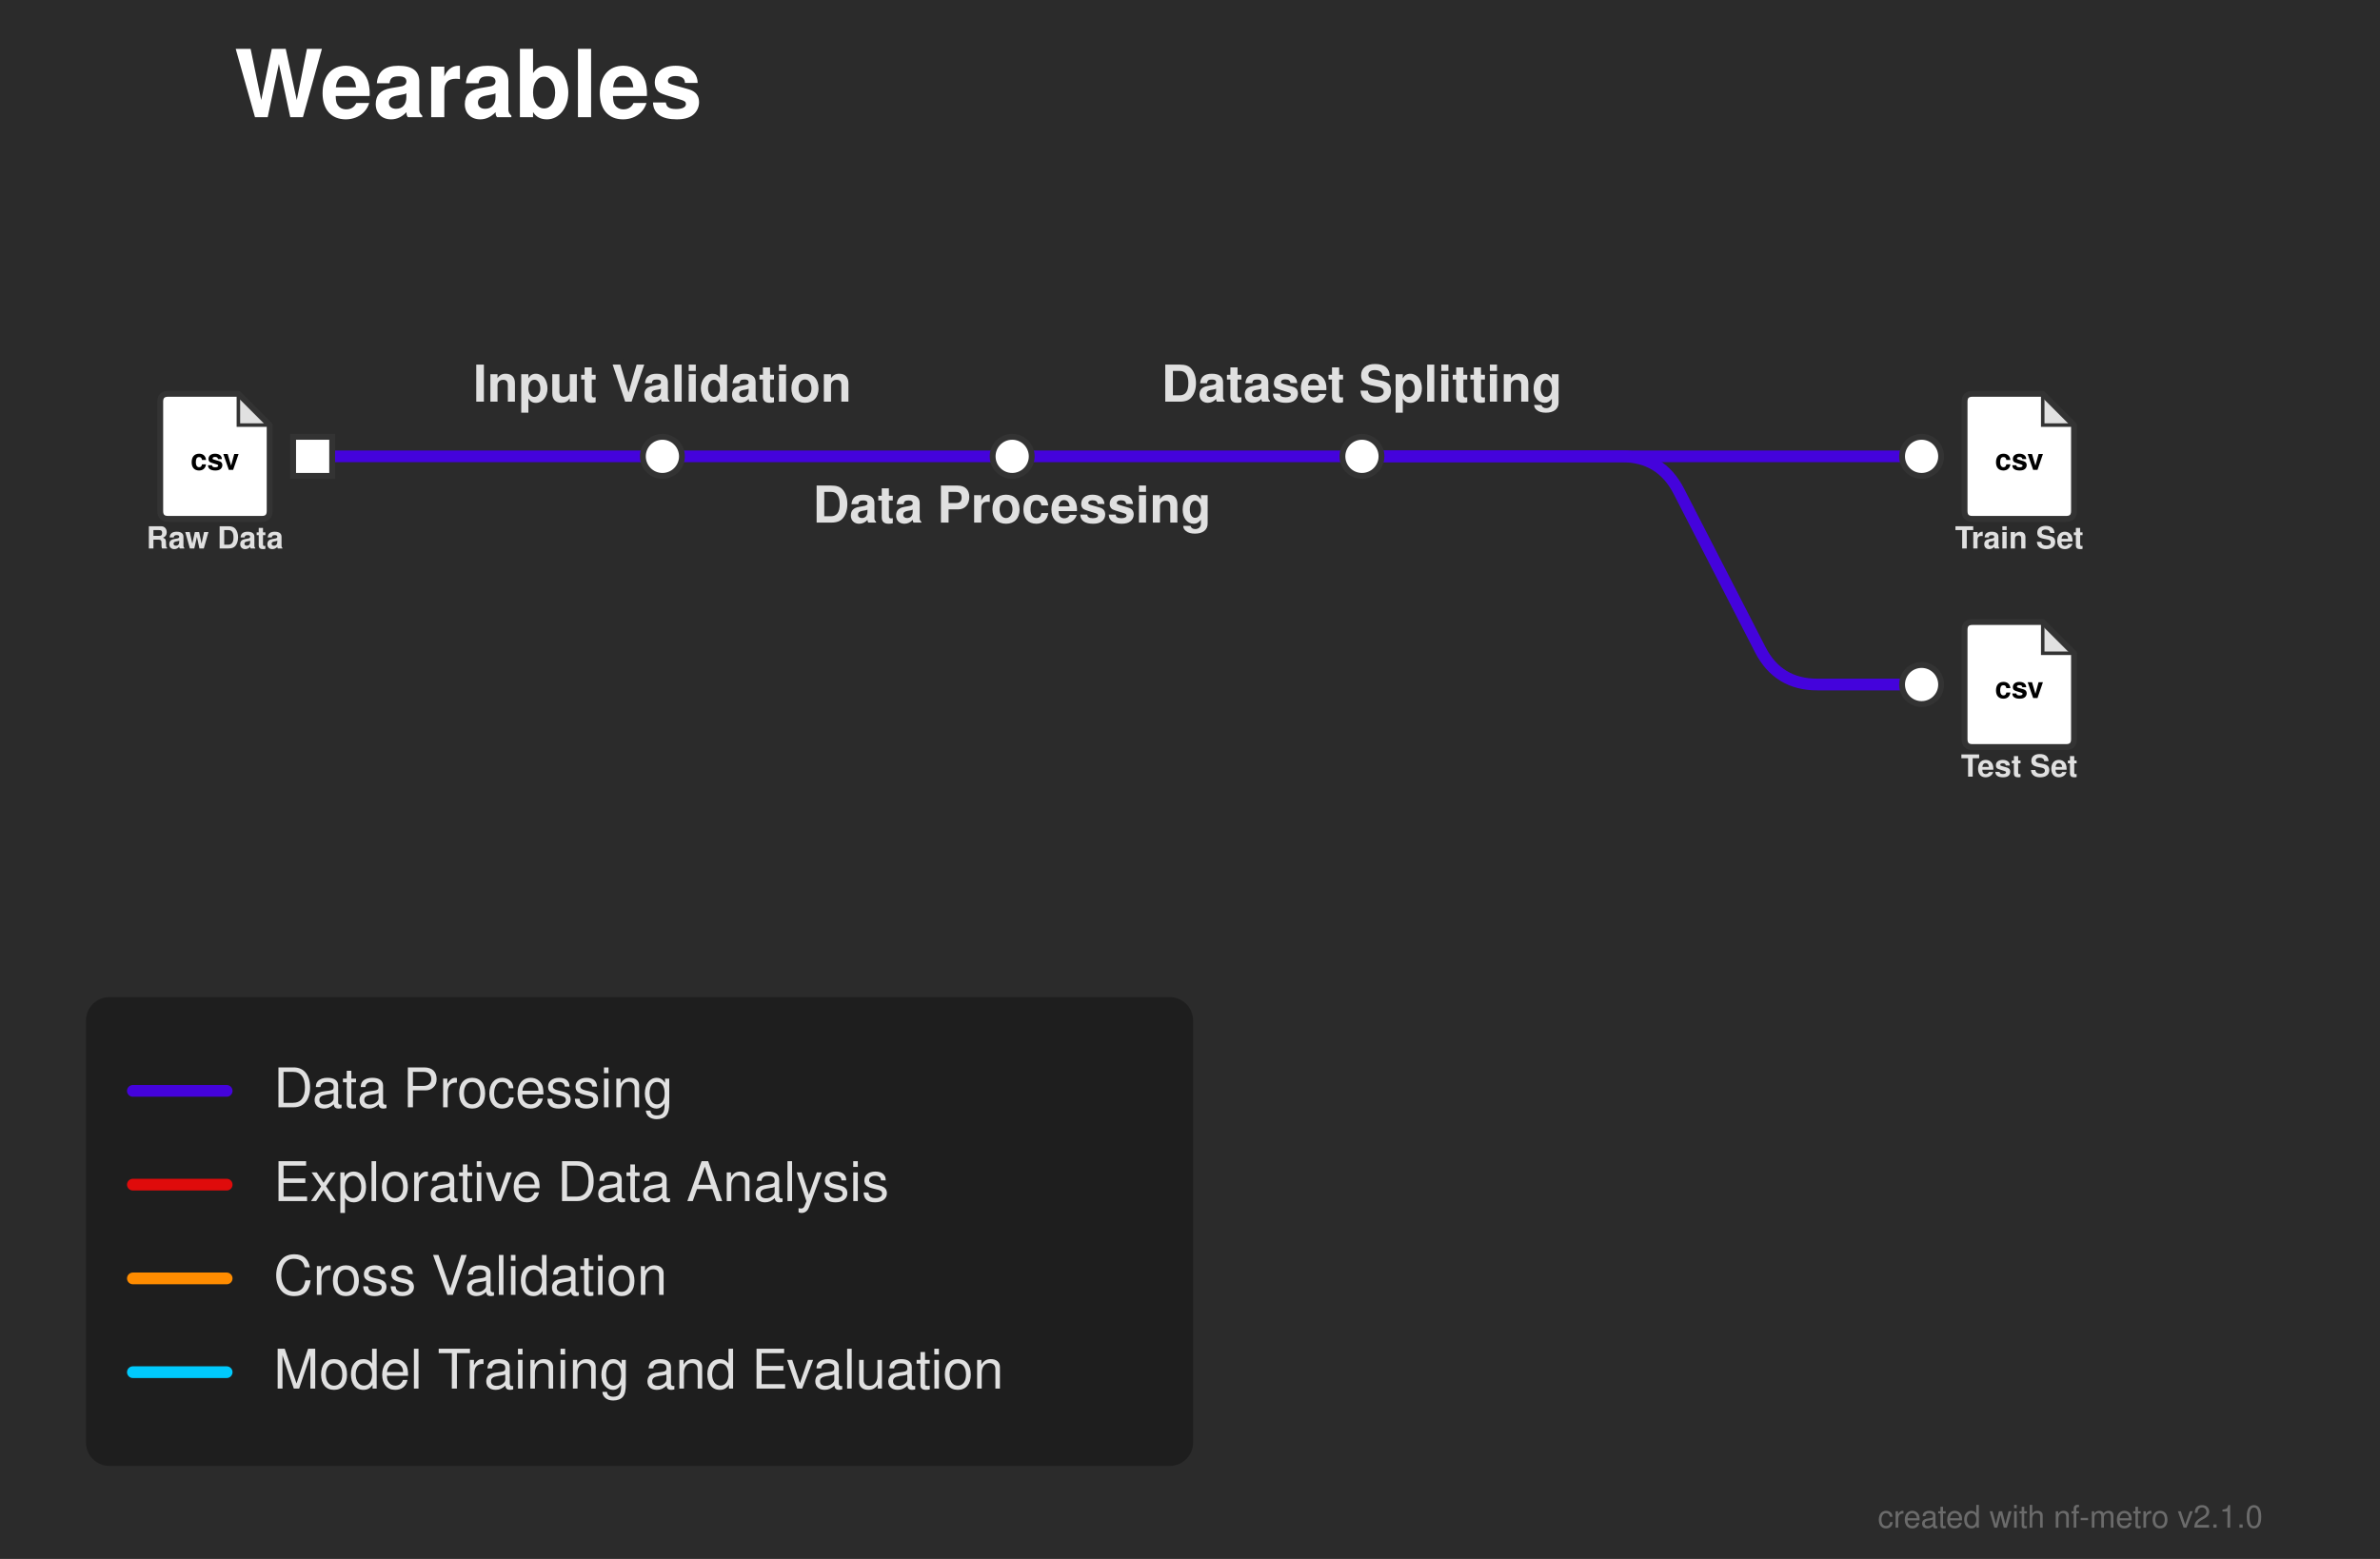
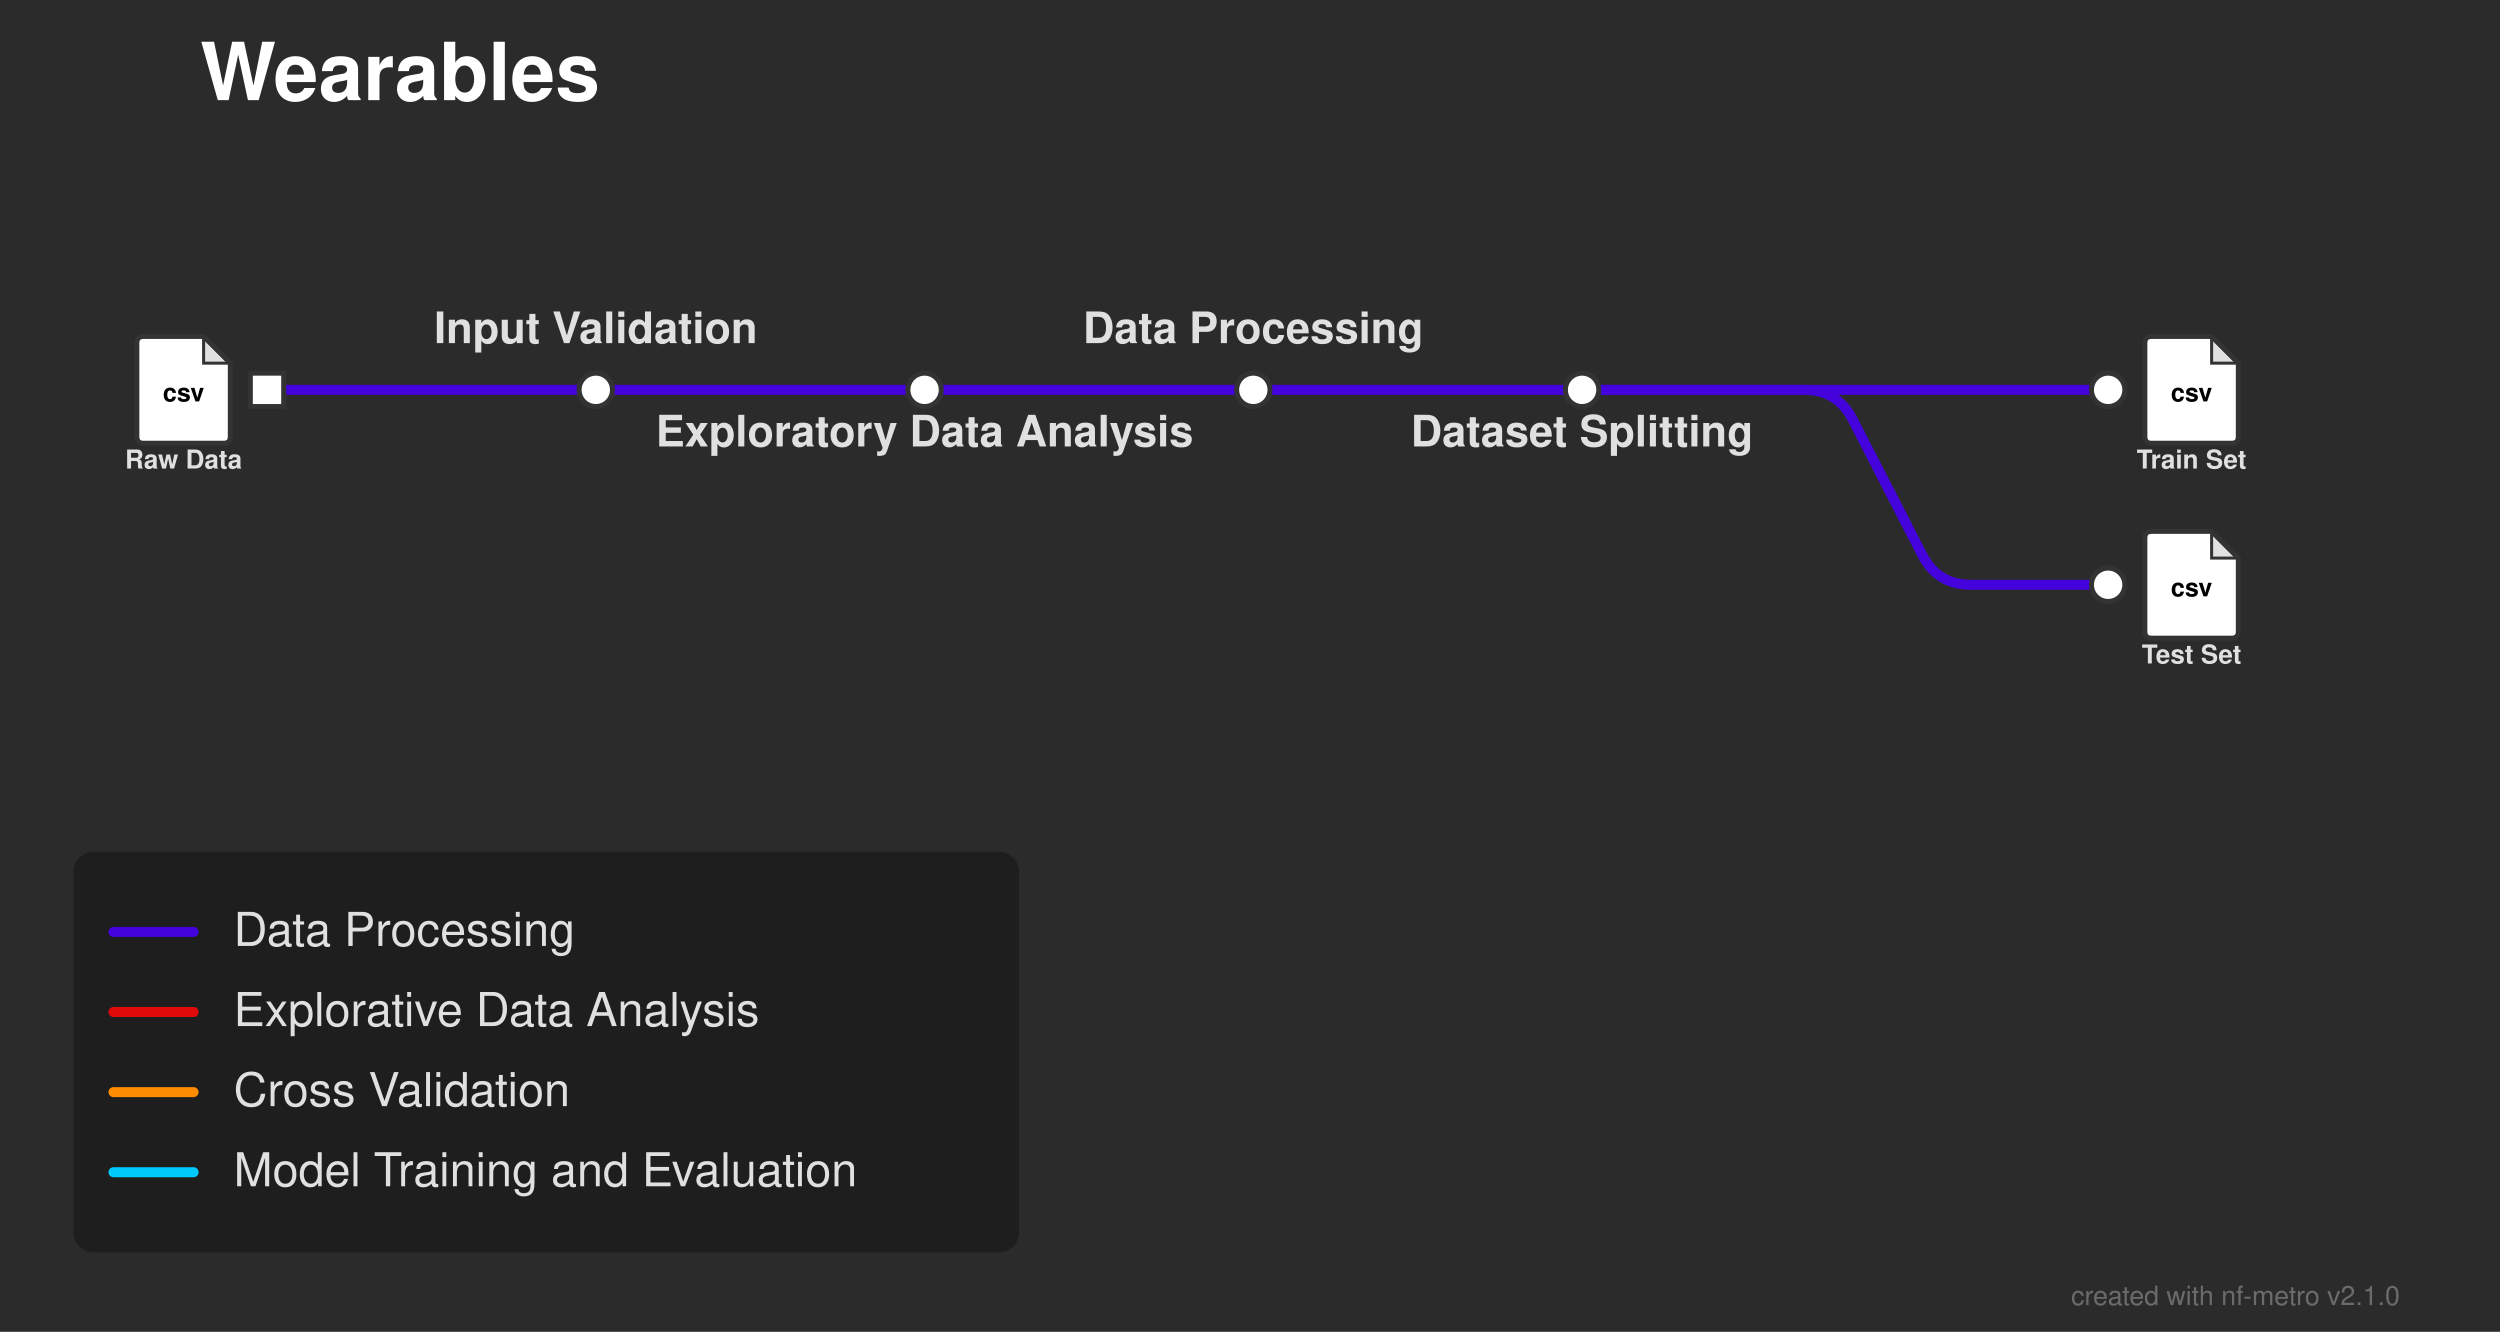
- <svg xmlns="http://www.w3.org/2000/svg" width="609" height="399" viewBox="0 0 609 399" style="color-scheme: light dark">
+ <svg xmlns="http://www.w3.org/2000/svg" width="749" height="399" viewBox="0 0 749 399" style="color-scheme: light dark">
  <defs>
</defs>
  <style>.nf-metro-bg { fill: var(--nfm-map-bg, light-dark(#f5f5f5, #2b2b2b)); }
.nf-metro-title { fill: var(--nfm-map-title-color, light-dark(#111111, #ffffff)); }
.nf-metro-station-label { fill: var(--nfm-map-label-color, light-dark(#333333, #e0e0e0)); }
.nf-metro-section-box { fill: var(--nfm-map-section-fill, light-dark(#ededed, #373737)); stroke: var(--nfm-map-section-stroke, light-dark(#e6e6e6, #595959)); }
.nf-metro-section-label { fill: var(--nfm-map-section-label-color, light-dark(#666666, #c8c8c8)); }
.nf-metro-group-label { fill: var(--nfm-map-section-label-color, light-dark(#666666, #c8c8c8)); }
.nf-metro-group-underline { stroke: var(--nfm-map-section-label-color, light-dark(#666666, #c8c8c8)); }
.nf-metro-legend-bg { fill: var(--nfm-map-legend-bg, light-dark(rgba(255, 255, 255, 0.8), rgba(0, 0, 0, 0.3))); }
.nf-metro-legend-text { fill: var(--nfm-map-legend-text-color, light-dark(#333333, #e0e0e0)); }
.nf-metro-marker-stroke { stroke: var(--nfm-map-marker-stroke, light-dark(#333333, #f0f0f0)); }
.nf-metro-label-halo { fill: var(--nfm-map-bg, light-dark(#f5f5f5, #2b2b2b)); stroke: var(--nfm-map-bg, light-dark(#f5f5f5, #2b2b2b)); }</style>
-   <rect x="0" y="0" width="609" height="399" fill="#2b2b2b" class="nf-metro-bg" />
+   <rect x="0" y="0" width="749" height="399" fill="#2b2b2b" class="nf-metro-bg" />
  <text x="60.0" y="30.0" font-size="24.0" fill="#ffffff" font-family="'Helvetica Neue', Helvetica, Arial, sans-serif" font-weight="bold" class="nf-metro-title">Wearables</text>
-   <path d="M80.0,116.8 L169.5,116.8" stroke="#4403dc" stroke-width="3.0" stroke-linecap="round" class="metro-line-processing" data-line-id="processing" />
-   <path d="M169.5,116.8 L259.0,116.8" stroke="#4403dc" stroke-width="3.0" stroke-linecap="round" class="metro-line-processing" data-line-id="processing" />
-   <path d="M259.0,116.8 L348.5,116.8" stroke="#4403dc" stroke-width="3.0" stroke-linecap="round" class="metro-line-processing" data-line-id="processing" />
-   <path d="M348.5,116.8 L491.7,116.8" stroke="#4403dc" stroke-width="3.0" stroke-linecap="round" class="metro-line-processing" data-line-id="processing" />
-   <path d="M348.5,116.8 L415.0,116.8 Q425.0,116.8,429.569,125.695 L450.431,166.305 Q455.0,175.2,465.0,175.2 L491.7,175.2" stroke="#4403dc" stroke-width="3.0" fill="none" stroke-linecap="round" stroke-linejoin="round" class="metro-line-processing" data-line-id="processing" />
+   <path d="M80.0,116.8 L178.5,116.8" stroke="#4403dc" stroke-width="3.0" stroke-linecap="round" class="metro-line-processing" data-line-id="processing" />
+   <path d="M178.5,116.8 L277.0,116.8" stroke="#4403dc" stroke-width="3.0" stroke-linecap="round" class="metro-line-processing" data-line-id="processing" />
+   <path d="M277.0,116.8 L375.5,116.8" stroke="#4403dc" stroke-width="3.0" stroke-linecap="round" class="metro-line-processing" data-line-id="processing" />
+   <path d="M375.5,116.8 L474.0,116.8" stroke="#4403dc" stroke-width="3.0" stroke-linecap="round" class="metro-line-processing" data-line-id="processing" />
+   <path d="M474.0,116.8 L631.6,116.8" stroke="#4403dc" stroke-width="3.0" stroke-linecap="round" class="metro-line-processing" data-line-id="processing" />
+   <path d="M474.0,116.8 L540.5,116.8 Q550.5,116.8,555.069,125.695 L575.931,166.305 Q580.5,175.2,590.5,175.2 L631.6,175.2" stroke="#4403dc" stroke-width="3.0" fill="none" stroke-linecap="round" stroke-linejoin="round" class="metro-line-processing" data-line-id="processing" />
  <g class="nf-metro-station-group" data-node-id="raw" data-node-cx="80.0" data-node-cy="116.8" data-node-r="5.0" data-node-groups="processing" data-node-w="10.0" data-node-h="10.0" data-node-rx="5.0">
    <rect x="75.0" y="111.8" width="10.0" height="10.0" fill="#ffffff" stroke="#333333" stroke-width="1.5" class="nf-metro-station" data-station-id="raw" data-station-lines="processing" data-station-label="raw" data-section-id="__implicit__" data-section-name="" />
    <g data-station-id="raw">
      <path d="M43.0,100.8 L61.0,100.8 L69.0,108.8 L69.0,130.8 Q69.0,132.8,67.0,132.8 L43.0,132.8 Q41.0,132.8,41.0,130.8 L41.0,102.8 Q41.0,100.8,43.0,100.8 Z" fill="#ffffff" stroke="#333333" stroke-width="1.5" stroke-linejoin="round" />
      <path d="M61.0,100.8 L61.0,108.8 L69.0,108.8 Z" fill="#333333" opacity="0.15" stroke="none" />
      <path d="M61.0,100.8 L61.0,108.8 L69.0,108.8" fill="none" stroke="#333333" stroke-width="0.9" />
      <text x="55.0" y="118.0" font-size="7.5" fill="#000000" font-family="'Helvetica Neue', Helvetica, Arial, sans-serif" font-weight="bold" text-anchor="middle" dy="0.3em">csv</text>
      <text x="55.0" y="136.8" font-size="7.8" fill="#e0e0e0" font-family="'Helvetica Neue', Helvetica, Arial, sans-serif" font-weight="bold" text-anchor="middle" dominant-baseline="hanging" class="nf-metro-station-label">Raw Data</text>
    </g>
  </g>
-   <g class="nf-metro-station-group" data-node-id="input_validation" data-node-cx="169.5" data-node-cy="116.8" data-node-r="5.0" data-node-groups="processing" data-node-w="10.0" data-node-h="10.0" data-node-rx="5.0">
-     <rect x="164.5" y="111.8" width="10.0" height="10.0" rx="5.0" ry="5.0" fill="#ffffff" stroke="#333333" stroke-width="1.5" class="nf-metro-station" data-station-id="input_validation" data-station-lines="processing" data-station-label="Input Validation" data-section-id="__implicit__" data-section-name="" />
+   <g class="nf-metro-station-group" data-node-id="input_validation" data-node-cx="178.5" data-node-cy="116.8" data-node-r="5.0" data-node-groups="processing" data-node-w="10.0" data-node-h="10.0" data-node-rx="5.0">
+     <rect x="173.5" y="111.8" width="10.0" height="10.0" rx="5.0" ry="5.0" fill="#ffffff" stroke="#333333" stroke-width="1.5" class="nf-metro-station" data-station-id="input_validation" data-station-lines="processing" data-station-label="Input Validation" data-section-id="__implicit__" data-section-name="" />
  </g>
-   <g class="nf-metro-station-group" data-node-id="data_processing" data-node-cx="259.0" data-node-cy="116.8" data-node-r="5.0" data-node-groups="processing" data-node-w="10.0" data-node-h="10.0" data-node-rx="5.0">
-     <rect x="254.0" y="111.8" width="10.0" height="10.0" rx="5.0" ry="5.0" fill="#ffffff" stroke="#333333" stroke-width="1.5" class="nf-metro-station" data-station-id="data_processing" data-station-lines="processing" data-station-label="Data Processing" data-section-id="__implicit__" data-section-name="" />
+   <g class="nf-metro-station-group" data-node-id="eda" data-node-cx="277.0" data-node-cy="116.8" data-node-r="5.0" data-node-groups="processing" data-node-w="10.0" data-node-h="10.0" data-node-rx="5.0">
+     <rect x="272.0" y="111.8" width="10.0" height="10.0" rx="5.0" ry="5.0" fill="#ffffff" stroke="#333333" stroke-width="1.5" class="nf-metro-station" data-station-id="eda" data-station-lines="processing" data-station-label="Exploratory Data Analysis" data-section-id="__implicit__" data-section-name="" />
  </g>
-   <g class="nf-metro-station-group" data-node-id="splitting" data-node-cx="348.5" data-node-cy="116.8" data-node-r="5.0" data-node-groups="processing" data-node-w="10.0" data-node-h="10.0" data-node-rx="5.0">
-     <rect x="343.5" y="111.8" width="10.0" height="10.0" rx="5.0" ry="5.0" fill="#ffffff" stroke="#333333" stroke-width="1.5" class="nf-metro-station" data-station-id="splitting" data-station-lines="processing" data-station-label="Dataset Splitting" data-section-id="__implicit__" data-section-name="" />
+   <g class="nf-metro-station-group" data-node-id="data_processing" data-node-cx="375.5" data-node-cy="116.8" data-node-r="5.0" data-node-groups="processing" data-node-w="10.0" data-node-h="10.0" data-node-rx="5.0">
+     <rect x="370.5" y="111.8" width="10.0" height="10.0" rx="5.0" ry="5.0" fill="#ffffff" stroke="#333333" stroke-width="1.5" class="nf-metro-station" data-station-id="data_processing" data-station-lines="processing" data-station-label="Data Processing" data-section-id="__implicit__" data-section-name="" />
  </g>
-   <g class="nf-metro-station-group" data-node-id="train_set" data-node-cx="491.7" data-node-cy="116.8" data-node-r="5.0" data-node-groups="processing" data-node-w="10.0" data-node-h="10.0" data-node-rx="5.0">
-     <rect x="486.7" y="111.8" width="10.0" height="10.0" rx="5.0" ry="5.0" fill="#ffffff" stroke="#333333" stroke-width="1.5" class="nf-metro-station" data-station-id="train_set" data-station-lines="processing" data-station-label="train_set" data-section-id="__implicit__" data-section-name="" />
+   <g class="nf-metro-station-group" data-node-id="splitting" data-node-cx="474.0" data-node-cy="116.8" data-node-r="5.0" data-node-groups="processing" data-node-w="10.0" data-node-h="10.0" data-node-rx="5.0">
+     <rect x="469.0" y="111.8" width="10.0" height="10.0" rx="5.0" ry="5.0" fill="#ffffff" stroke="#333333" stroke-width="1.5" class="nf-metro-station" data-station-id="splitting" data-station-lines="processing" data-station-label="Dataset Splitting" data-section-id="__implicit__" data-section-name="" />
+   </g>
+   <g class="nf-metro-station-group" data-node-id="train_set" data-node-cx="631.6" data-node-cy="116.8" data-node-r="5.0" data-node-groups="processing" data-node-w="10.0" data-node-h="10.0" data-node-rx="5.0">
+     <rect x="626.6" y="111.8" width="10.0" height="10.0" rx="5.0" ry="5.0" fill="#ffffff" stroke="#333333" stroke-width="1.5" class="nf-metro-station" data-station-id="train_set" data-station-lines="processing" data-station-label="train_set" data-section-id="__implicit__" data-section-name="" />
    <g data-station-id="train_set">
-       <path d="M504.7,100.8 L522.7,100.8 L530.7,108.8 L530.7,130.8 Q530.7,132.8,528.7,132.8 L504.7,132.8 Q502.7,132.8,502.7,130.8 L502.7,102.8 Q502.7,100.8,504.7,100.8 Z" fill="#ffffff" stroke="#333333" stroke-width="1.5" stroke-linejoin="round" />
-       <path d="M522.7,100.8 L522.7,108.8 L530.7,108.8 Z" fill="#333333" opacity="0.15" stroke="none" />
-       <path d="M522.7,100.8 L522.7,108.8 L530.7,108.8" fill="none" stroke="#333333" stroke-width="0.9" />
-       <text x="516.7" y="118.0" font-size="7.5" fill="#000000" font-family="'Helvetica Neue', Helvetica, Arial, sans-serif" font-weight="bold" text-anchor="middle" dy="0.3em">csv</text>
-       <text x="516.7" y="136.8" font-size="7.8" fill="#e0e0e0" font-family="'Helvetica Neue', Helvetica, Arial, sans-serif" font-weight="bold" text-anchor="middle" dominant-baseline="hanging" class="nf-metro-station-label">Train Set</text>
+       <path d="M644.6,100.8 L662.6,100.8 L670.6,108.8 L670.6,130.8 Q670.6,132.8,668.6,132.8 L644.6,132.8 Q642.6,132.8,642.6,130.8 L642.6,102.8 Q642.6,100.8,644.6,100.8 Z" fill="#ffffff" stroke="#333333" stroke-width="1.5" stroke-linejoin="round" />
+       <path d="M662.6,100.8 L662.6,108.8 L670.6,108.8 Z" fill="#333333" opacity="0.15" stroke="none" />
+       <path d="M662.6,100.8 L662.6,108.8 L670.6,108.8" fill="none" stroke="#333333" stroke-width="0.9" />
+       <text x="656.6" y="118.0" font-size="7.5" fill="#000000" font-family="'Helvetica Neue', Helvetica, Arial, sans-serif" font-weight="bold" text-anchor="middle" dy="0.3em">csv</text>
+       <text x="656.6" y="136.8" font-size="7.8" fill="#e0e0e0" font-family="'Helvetica Neue', Helvetica, Arial, sans-serif" font-weight="bold" text-anchor="middle" dominant-baseline="hanging" class="nf-metro-station-label">Train Set</text>
    </g>
  </g>
-   <g class="nf-metro-station-group" data-node-id="test_set" data-node-cx="491.7" data-node-cy="175.2" data-node-r="5.0" data-node-groups="processing" data-node-w="10.0" data-node-h="10.0" data-node-rx="5.0">
-     <rect x="486.7" y="170.2" width="10.0" height="10.0" rx="5.0" ry="5.0" fill="#ffffff" stroke="#333333" stroke-width="1.5" class="nf-metro-station" data-station-id="test_set" data-station-lines="processing" data-station-label="test_set" data-section-id="__implicit__" data-section-name="" />
+   <g class="nf-metro-station-group" data-node-id="test_set" data-node-cx="631.6" data-node-cy="175.2" data-node-r="5.0" data-node-groups="processing" data-node-w="10.0" data-node-h="10.0" data-node-rx="5.0">
+     <rect x="626.6" y="170.2" width="10.0" height="10.0" rx="5.0" ry="5.0" fill="#ffffff" stroke="#333333" stroke-width="1.5" class="nf-metro-station" data-station-id="test_set" data-station-lines="processing" data-station-label="test_set" data-section-id="__implicit__" data-section-name="" />
    <g data-station-id="test_set">
-       <path d="M504.7,159.2 L522.7,159.2 L530.7,167.2 L530.7,189.2 Q530.7,191.2,528.7,191.2 L504.7,191.2 Q502.7,191.2,502.7,189.2 L502.7,161.2 Q502.7,159.2,504.7,159.2 Z" fill="#ffffff" stroke="#333333" stroke-width="1.5" stroke-linejoin="round" />
-       <path d="M522.7,159.2 L522.7,167.2 L530.7,167.2 Z" fill="#333333" opacity="0.15" stroke="none" />
-       <path d="M522.7,159.2 L522.7,167.2 L530.7,167.2" fill="none" stroke="#333333" stroke-width="0.9" />
-       <text x="516.7" y="176.4" font-size="7.5" fill="#000000" font-family="'Helvetica Neue', Helvetica, Arial, sans-serif" font-weight="bold" text-anchor="middle" dy="0.3em">csv</text>
-       <text x="516.7" y="195.2" font-size="7.8" fill="#e0e0e0" font-family="'Helvetica Neue', Helvetica, Arial, sans-serif" font-weight="bold" text-anchor="middle" dominant-baseline="hanging" class="nf-metro-station-label">Test Set</text>
+       <path d="M644.6,159.2 L662.6,159.2 L670.6,167.2 L670.6,189.2 Q670.6,191.2,668.6,191.2 L644.6,191.2 Q642.6,191.2,642.6,189.2 L642.6,161.2 Q642.6,159.2,644.6,159.2 Z" fill="#ffffff" stroke="#333333" stroke-width="1.5" stroke-linejoin="round" />
+       <path d="M662.6,159.2 L662.6,167.2 L670.6,167.2 Z" fill="#333333" opacity="0.15" stroke="none" />
+       <path d="M662.6,159.2 L662.6,167.2 L670.6,167.2" fill="none" stroke="#333333" stroke-width="0.9" />
+       <text x="656.6" y="176.4" font-size="7.5" fill="#000000" font-family="'Helvetica Neue', Helvetica, Arial, sans-serif" font-weight="bold" text-anchor="middle" dy="0.3em">csv</text>
+       <text x="656.6" y="195.2" font-size="7.8" fill="#e0e0e0" font-family="'Helvetica Neue', Helvetica, Arial, sans-serif" font-weight="bold" text-anchor="middle" dominant-baseline="hanging" class="nf-metro-station-label">Test Set</text>
    </g>
  </g>
-   <text x="169.5" y="102.8" font-size="13.0" fill="#2b2b2b" stroke="#2b2b2b" stroke-width="3.0" stroke-linejoin="round" font-family="'Helvetica Neue', Helvetica, Arial, sans-serif" font-weight="bold" aria-hidden="true" class="nf-metro-label-halo" text-anchor="middle" dominant-baseline="auto">Input Validation</text>
-   <text x="169.5" y="102.8" font-size="13.0" fill="#e0e0e0" font-family="'Helvetica Neue', Helvetica, Arial, sans-serif" font-weight="bold" text-anchor="middle" dominant-baseline="auto" data-station-id="input_validation" class="nf-metro-station-label">Input Validation</text>
-   <text x="259.0" y="127.8" font-size="13.0" fill="#2b2b2b" stroke="#2b2b2b" stroke-width="3.0" stroke-linejoin="round" font-family="'Helvetica Neue', Helvetica, Arial, sans-serif" font-weight="bold" aria-hidden="true" class="nf-metro-label-halo" text-anchor="middle" dominant-baseline="hanging">Data Processing</text>
-   <text x="259.0" y="127.8" font-size="13.0" fill="#e0e0e0" font-family="'Helvetica Neue', Helvetica, Arial, sans-serif" font-weight="bold" text-anchor="middle" dominant-baseline="hanging" data-station-id="data_processing" class="nf-metro-station-label">Data Processing</text>
-   <text x="348.5" y="102.8" font-size="13.0" fill="#2b2b2b" stroke="#2b2b2b" stroke-width="3.0" stroke-linejoin="round" font-family="'Helvetica Neue', Helvetica, Arial, sans-serif" font-weight="bold" aria-hidden="true" class="nf-metro-label-halo" text-anchor="middle" dominant-baseline="auto">Dataset Splitting</text>
-   <text x="348.5" y="102.8" font-size="13.0" fill="#e0e0e0" font-family="'Helvetica Neue', Helvetica, Arial, sans-serif" font-weight="bold" text-anchor="middle" dominant-baseline="auto" data-station-id="splitting" class="nf-metro-station-label">Dataset Splitting</text>
+   <text x="178.5" y="102.8" font-size="13.0" fill="#2b2b2b" stroke="#2b2b2b" stroke-width="3.0" stroke-linejoin="round" font-family="'Helvetica Neue', Helvetica, Arial, sans-serif" font-weight="bold" aria-hidden="true" class="nf-metro-label-halo" text-anchor="middle" dominant-baseline="auto">Input Validation</text>
+   <text x="178.5" y="102.8" font-size="13.0" fill="#e0e0e0" font-family="'Helvetica Neue', Helvetica, Arial, sans-serif" font-weight="bold" text-anchor="middle" dominant-baseline="auto" data-station-id="input_validation" class="nf-metro-station-label">Input Validation</text>
+   <text x="277.0" y="127.8" font-size="13.0" fill="#2b2b2b" stroke="#2b2b2b" stroke-width="3.0" stroke-linejoin="round" font-family="'Helvetica Neue', Helvetica, Arial, sans-serif" font-weight="bold" aria-hidden="true" class="nf-metro-label-halo" text-anchor="middle" dominant-baseline="hanging">Exploratory Data Analysis</text>
+   <text x="277.0" y="127.8" font-size="13.0" fill="#e0e0e0" font-family="'Helvetica Neue', Helvetica, Arial, sans-serif" font-weight="bold" text-anchor="middle" dominant-baseline="hanging" data-station-id="eda" class="nf-metro-station-label">Exploratory Data Analysis</text>
+   <text x="375.5" y="102.8" font-size="13.0" fill="#2b2b2b" stroke="#2b2b2b" stroke-width="3.0" stroke-linejoin="round" font-family="'Helvetica Neue', Helvetica, Arial, sans-serif" font-weight="bold" aria-hidden="true" class="nf-metro-label-halo" text-anchor="middle" dominant-baseline="auto">Data Processing</text>
+   <text x="375.5" y="102.8" font-size="13.0" fill="#e0e0e0" font-family="'Helvetica Neue', Helvetica, Arial, sans-serif" font-weight="bold" text-anchor="middle" dominant-baseline="auto" data-station-id="data_processing" class="nf-metro-station-label">Data Processing</text>
+   <text x="474.0" y="127.8" font-size="13.0" fill="#2b2b2b" stroke="#2b2b2b" stroke-width="3.0" stroke-linejoin="round" font-family="'Helvetica Neue', Helvetica, Arial, sans-serif" font-weight="bold" aria-hidden="true" class="nf-metro-label-halo" text-anchor="middle" dominant-baseline="hanging">Dataset Splitting</text>
+   <text x="474.0" y="127.8" font-size="13.0" fill="#e0e0e0" font-family="'Helvetica Neue', Helvetica, Arial, sans-serif" font-weight="bold" text-anchor="middle" dominant-baseline="hanging" data-station-id="splitting" class="nf-metro-station-label">Dataset Splitting</text>
  <rect x="22.0" y="255.2" width="283.3" height="120.0" rx="6" ry="6" fill="rgba(0, 0, 0, 0.3)" class="nf-metro-legend-bg" />
  <path d="M34.0,279.2 L58.0,279.2" stroke="#4403dc" stroke-width="3.0" stroke-linecap="round" />
  <text x="70.0" y="279.2" font-size="14.0" fill="#e0e0e0" font-family="'Helvetica Neue', Helvetica, Arial, sans-serif" dy="0.3em" class="nf-metro-legend-text">Data Processing</text>
  <path d="M34.0,303.2 L58.0,303.2" stroke="#df0b0b" stroke-width="3.0" stroke-linecap="round" />
  <text x="70.0" y="303.2" font-size="14.0" fill="#e0e0e0" font-family="'Helvetica Neue', Helvetica, Arial, sans-serif" dy="0.3em" class="nf-metro-legend-text">Explorative Data Analysis</text>
  <path d="M34.0,327.2 L58.0,327.2" stroke="#ff8c00" stroke-width="3.0" stroke-linecap="round" />
  <text x="70.0" y="327.2" font-size="14.0" fill="#e0e0e0" font-family="'Helvetica Neue', Helvetica, Arial, sans-serif" dy="0.3em" class="nf-metro-legend-text">Cross Validation</text>
  <path d="M34.0,351.2 L58.0,351.2" stroke="#00cafd" stroke-width="3.0" stroke-linecap="round" />
  <text x="70.0" y="351.2" font-size="14.0" fill="#e0e0e0" font-family="'Helvetica Neue', Helvetica, Arial, sans-serif" dy="0.3em" class="nf-metro-legend-text">Model Training and Evaluation</text>
-   <text x="579.0" y="391.0" font-size="8" fill="rgba(150, 150, 150, 0.6)" font-family="'Helvetica Neue', Helvetica, Arial, sans-serif" text-anchor="end">created with nf-metro v2.1.0</text>
+   <text x="719.0" y="391.0" font-size="8" fill="rgba(150, 150, 150, 0.6)" font-family="'Helvetica Neue', Helvetica, Arial, sans-serif" text-anchor="end">created with nf-metro v2.1.0</text>
</svg>
